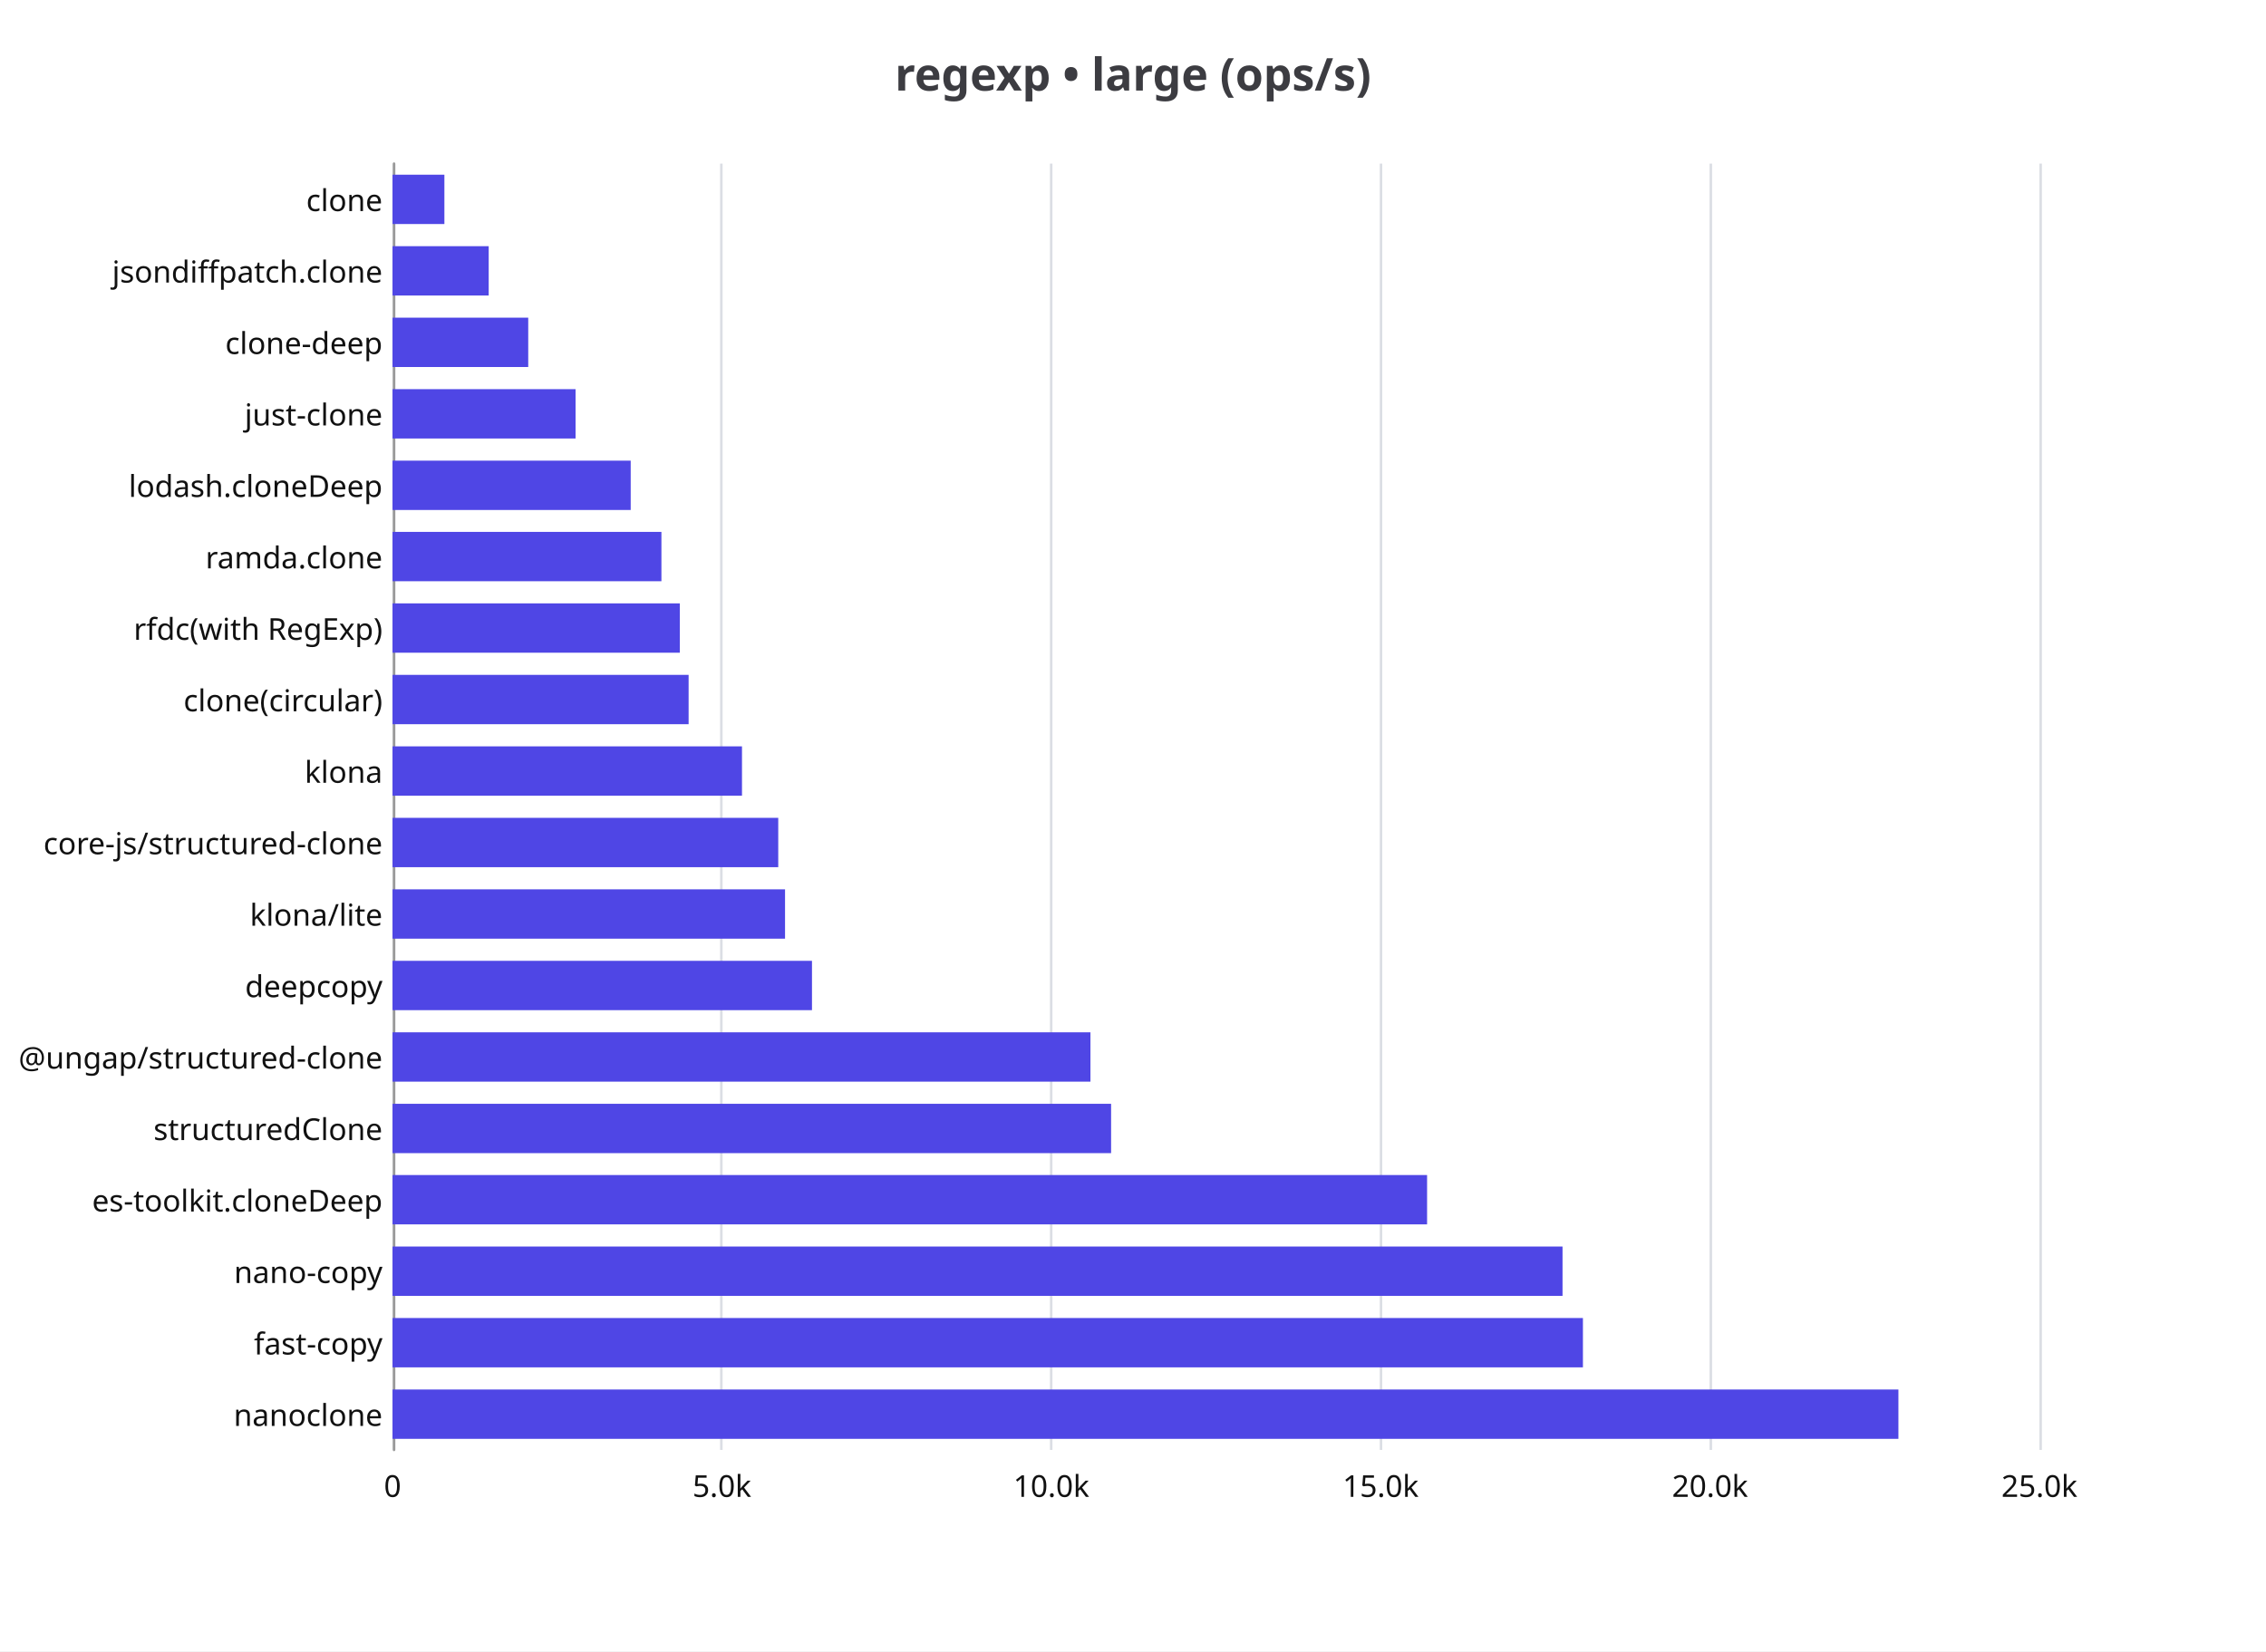
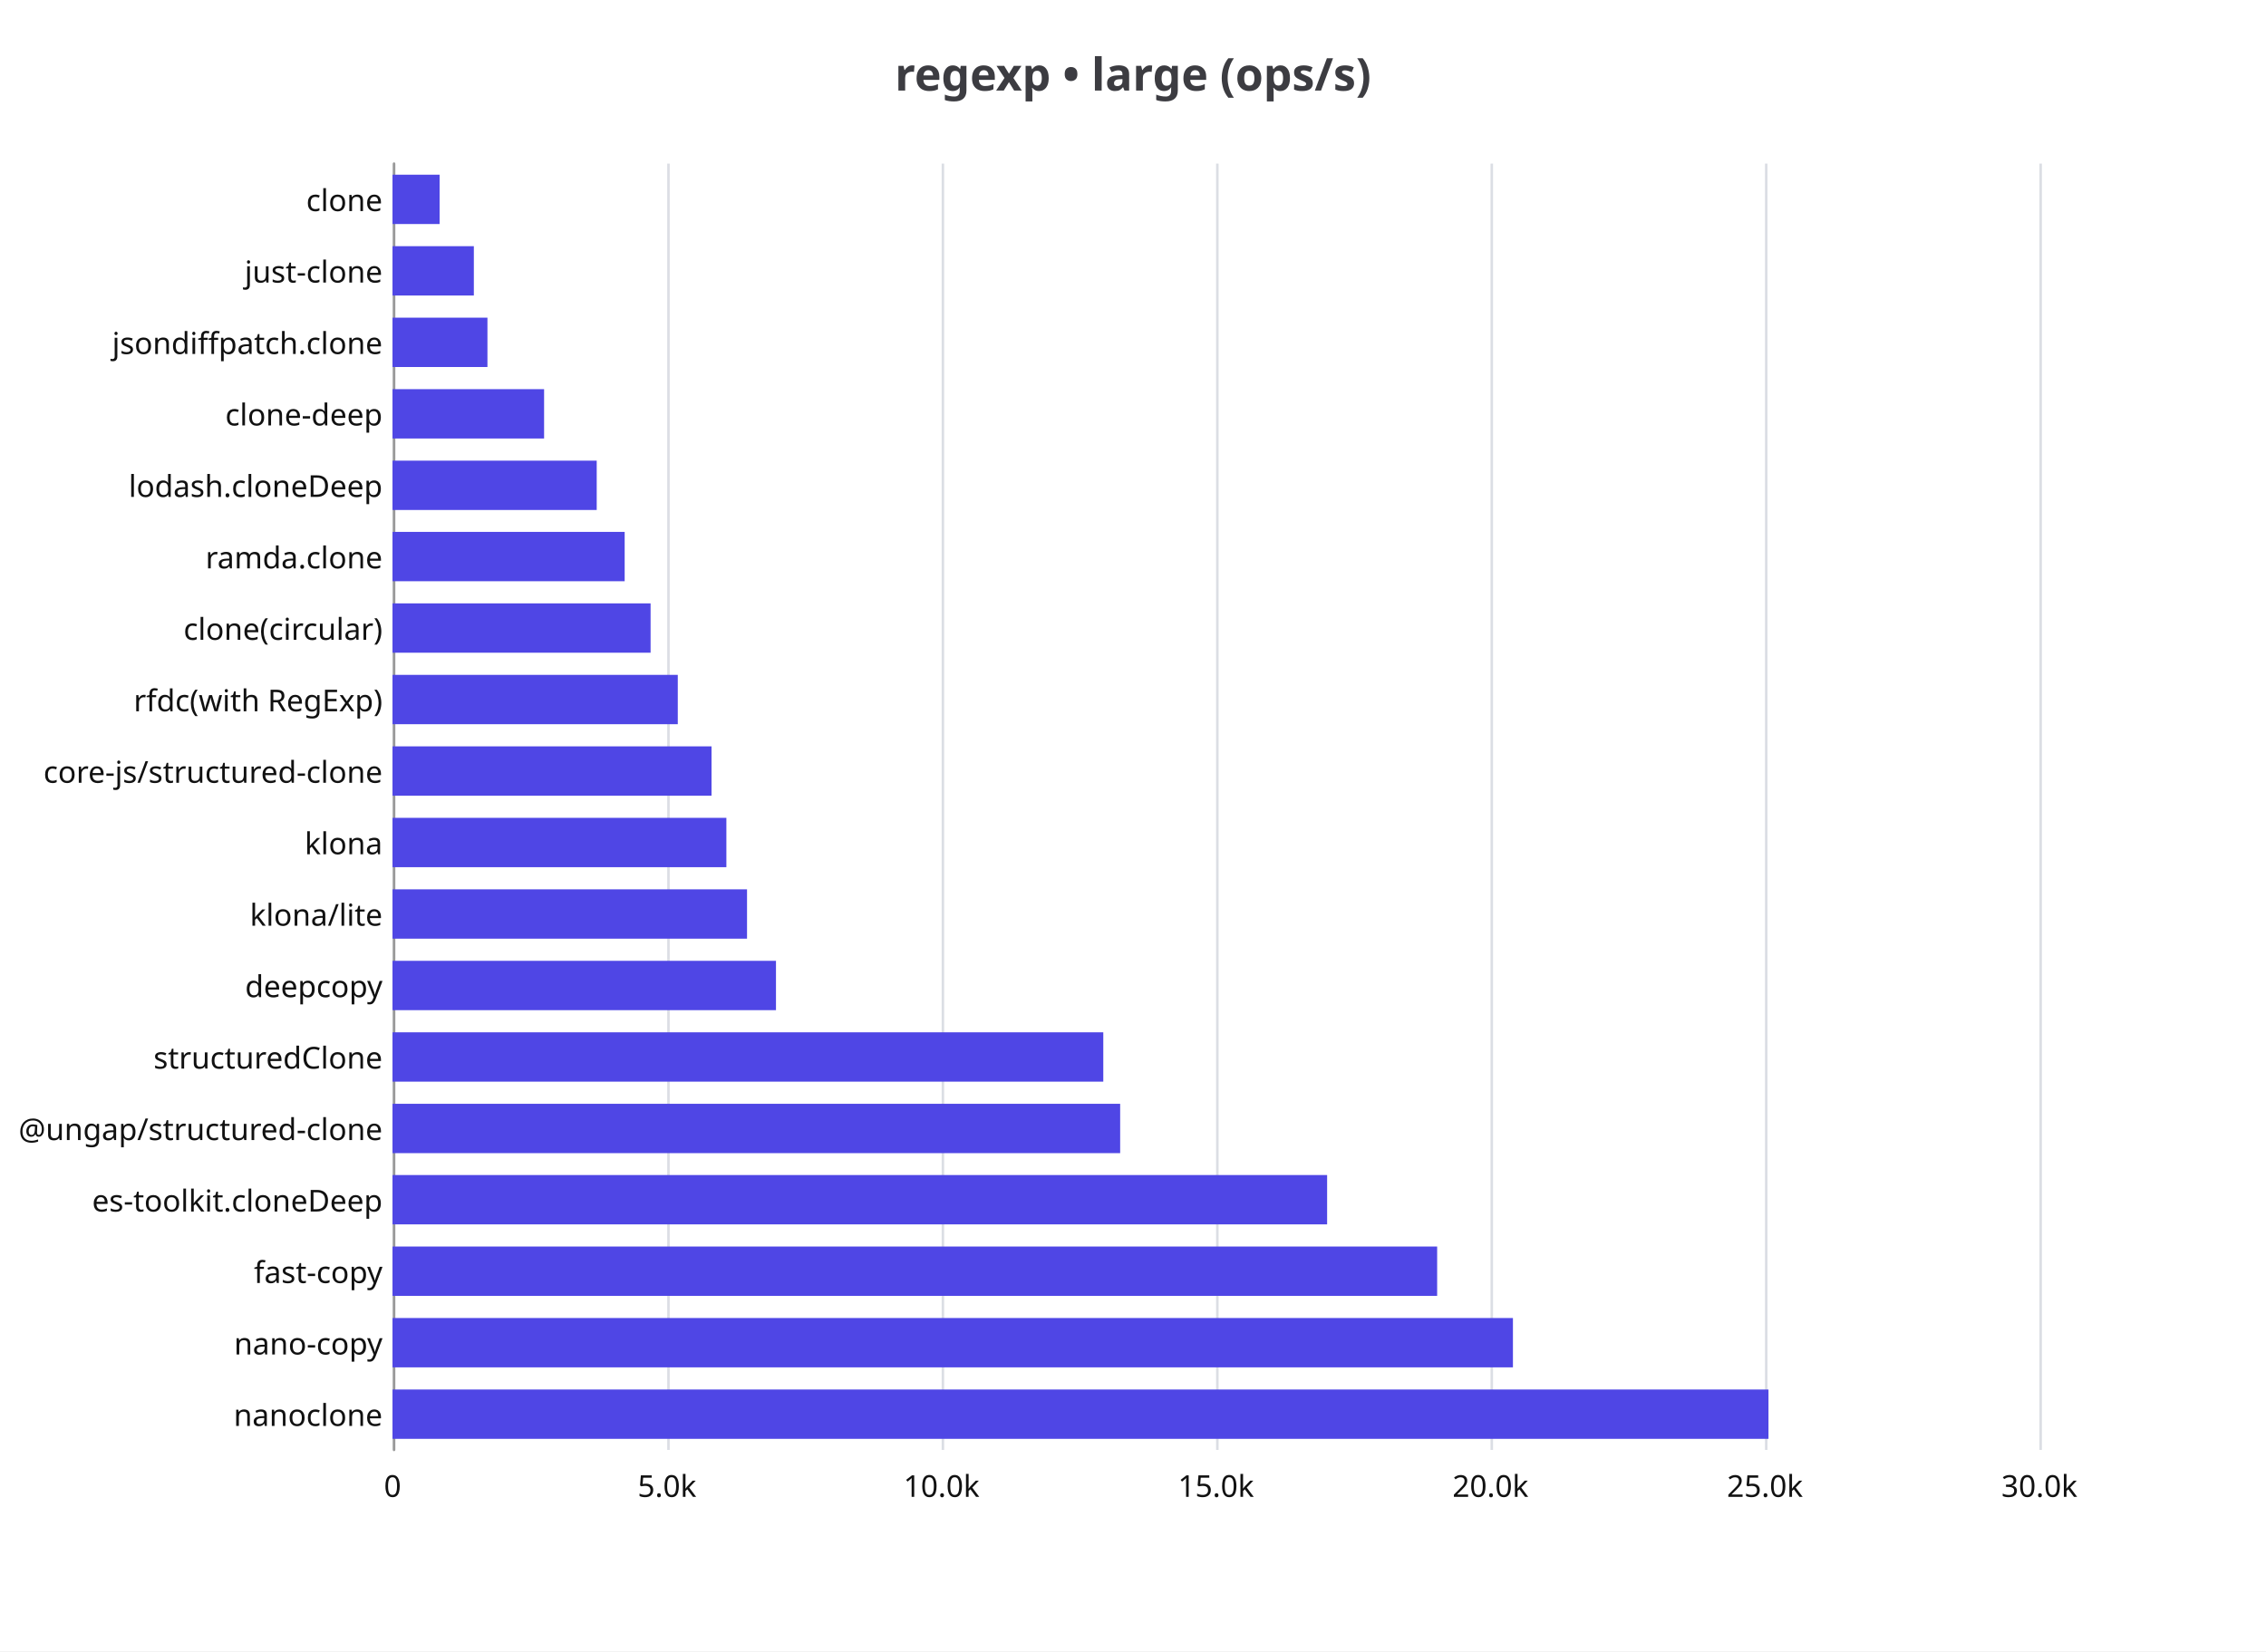
<svg xmlns="http://www.w3.org/2000/svg" width="900" height="656" version="1.1" baseProfile="full" viewBox="0 0 900 656">
  <rect width="900" height="656" x="0" y="0" fill="#ffffff" />
  <path d="M156.5 65L156.5 576" fill="none" pointer-events="visible" stroke="#dbdee4" class="zr5-cls-10" />
-   <path d="M286.5 65L286.5 576" fill="none" pointer-events="visible" stroke="#dbdee4" class="zr5-cls-10" />
-   <path d="M417.5 65L417.5 576" fill="none" pointer-events="visible" stroke="#dbdee4" class="zr5-cls-10" />
-   <path d="M548.5 65L548.5 576" fill="none" pointer-events="visible" stroke="#dbdee4" class="zr5-cls-10" />
-   <path d="M679.5 65L679.5 576" fill="none" pointer-events="visible" stroke="#dbdee4" class="zr5-cls-10" />
+   <path d="M265.5 65L265.5 576" fill="none" pointer-events="visible" stroke="#dbdee4" class="zr5-cls-10" />
+   <path d="M374.5 65L374.5 576" fill="none" pointer-events="visible" stroke="#dbdee4" class="zr5-cls-10" />
+   <path d="M483.5 65L483.5 576" fill="none" pointer-events="visible" stroke="#dbdee4" class="zr5-cls-10" />
+   <path d="M592.5 65L592.5 576" fill="none" pointer-events="visible" stroke="#dbdee4" class="zr5-cls-10" />
+   <path d="M701.5 65L701.5 576" fill="none" pointer-events="visible" stroke="#dbdee4" class="zr5-cls-10" />
  <path d="M810.5 65L810.5 576" fill="none" pointer-events="visible" stroke="#dbdee4" class="zr5-cls-10" />
  <path d="M156.5 576L156.5 65" fill="none" pointer-events="visible" stroke="#999" stroke-linecap="round" class="zr5-cls-10" />
  <text dominant-baseline="central" text-anchor="end" style="font-size:12px;font-family:Microsoft YaHei;" xml:space="preserve" transform="translate(151.92 561.8056)" fill="#111">    nanoclone</text>
-   <text dominant-baseline="central" text-anchor="end" style="font-size:12px;font-family:Microsoft YaHei;" xml:space="preserve" transform="translate(151.92 533.4167)" fill="#111">    fast-copy</text>
-   <text dominant-baseline="central" text-anchor="end" style="font-size:12px;font-family:Microsoft YaHei;" xml:space="preserve" transform="translate(151.92 505.0278)" fill="#111">    nano-copy</text>
+   <text dominant-baseline="central" text-anchor="end" style="font-size:12px;font-family:Microsoft YaHei;" xml:space="preserve" transform="translate(151.92 533.4167)" fill="#111">    nano-copy</text>
+   <text dominant-baseline="central" text-anchor="end" style="font-size:12px;font-family:Microsoft YaHei;" xml:space="preserve" transform="translate(151.92 505.0278)" fill="#111">    fast-copy</text>
  <text dominant-baseline="central" text-anchor="end" style="font-size:12px;font-family:Microsoft YaHei;" xml:space="preserve" transform="translate(151.92 476.6389)" fill="#111">    es-toolkit.cloneDeep</text>
-   <text dominant-baseline="central" text-anchor="end" style="font-size:12px;font-family:Microsoft YaHei;" xml:space="preserve" transform="translate(151.92 448.25)" fill="#111">    structuredClone</text>
-   <text dominant-baseline="central" text-anchor="end" style="font-size:12px;font-family:Microsoft YaHei;" xml:space="preserve" transform="translate(151.92 419.8611)" fill="#111">    @ungap/structured-clone</text>
+   <text dominant-baseline="central" text-anchor="end" style="font-size:12px;font-family:Microsoft YaHei;" xml:space="preserve" transform="translate(151.92 448.25)" fill="#111">    @ungap/structured-clone</text>
+   <text dominant-baseline="central" text-anchor="end" style="font-size:12px;font-family:Microsoft YaHei;" xml:space="preserve" transform="translate(151.92 419.8611)" fill="#111">    structuredClone</text>
  <text dominant-baseline="central" text-anchor="end" style="font-size:12px;font-family:Microsoft YaHei;" xml:space="preserve" transform="translate(151.92 391.4722)" fill="#111">    deepcopy</text>
  <text dominant-baseline="central" text-anchor="end" style="font-size:12px;font-family:Microsoft YaHei;" xml:space="preserve" transform="translate(151.92 363.0833)" fill="#111">    klona/lite</text>
-   <text dominant-baseline="central" text-anchor="end" style="font-size:12px;font-family:Microsoft YaHei;" xml:space="preserve" transform="translate(151.92 334.6944)" fill="#111">    core-js/structured-clone</text>
-   <text dominant-baseline="central" text-anchor="end" style="font-size:12px;font-family:Microsoft YaHei;" xml:space="preserve" transform="translate(151.92 306.3056)" fill="#111">    klona</text>
-   <text dominant-baseline="central" text-anchor="end" style="font-size:12px;font-family:Microsoft YaHei;" xml:space="preserve" transform="translate(151.92 277.9167)" fill="#111">    clone(circular)</text>
-   <text dominant-baseline="central" text-anchor="end" style="font-size:12px;font-family:Microsoft YaHei;" xml:space="preserve" transform="translate(151.92 249.5278)" fill="#111">    rfdc(with RegExp)</text>
+   <text dominant-baseline="central" text-anchor="end" style="font-size:12px;font-family:Microsoft YaHei;" xml:space="preserve" transform="translate(151.92 334.6944)" fill="#111">    klona</text>
+   <text dominant-baseline="central" text-anchor="end" style="font-size:12px;font-family:Microsoft YaHei;" xml:space="preserve" transform="translate(151.92 306.3056)" fill="#111">    core-js/structured-clone</text>
+   <text dominant-baseline="central" text-anchor="end" style="font-size:12px;font-family:Microsoft YaHei;" xml:space="preserve" transform="translate(151.92 277.9167)" fill="#111">    rfdc(with RegExp)</text>
+   <text dominant-baseline="central" text-anchor="end" style="font-size:12px;font-family:Microsoft YaHei;" xml:space="preserve" transform="translate(151.92 249.5278)" fill="#111">    clone(circular)</text>
  <text dominant-baseline="central" text-anchor="end" style="font-size:12px;font-family:Microsoft YaHei;" xml:space="preserve" transform="translate(151.92 221.1389)" fill="#111">    ramda.clone</text>
  <text dominant-baseline="central" text-anchor="end" style="font-size:12px;font-family:Microsoft YaHei;" xml:space="preserve" transform="translate(151.92 192.75)" fill="#111">    lodash.cloneDeep</text>
-   <text dominant-baseline="central" text-anchor="end" style="font-size:12px;font-family:Microsoft YaHei;" xml:space="preserve" transform="translate(151.92 164.3611)" fill="#111">    just-clone</text>
-   <text dominant-baseline="central" text-anchor="end" style="font-size:12px;font-family:Microsoft YaHei;" xml:space="preserve" transform="translate(151.92 135.9722)" fill="#111">    clone-deep</text>
-   <text dominant-baseline="central" text-anchor="end" style="font-size:12px;font-family:Microsoft YaHei;" xml:space="preserve" transform="translate(151.92 107.5833)" fill="#111">    jsondiffpatch.clone</text>
+   <text dominant-baseline="central" text-anchor="end" style="font-size:12px;font-family:Microsoft YaHei;" xml:space="preserve" transform="translate(151.92 164.3611)" fill="#111">    clone-deep</text>
+   <text dominant-baseline="central" text-anchor="end" style="font-size:12px;font-family:Microsoft YaHei;" xml:space="preserve" transform="translate(151.92 135.9722)" fill="#111">    jsondiffpatch.clone</text>
+   <text dominant-baseline="central" text-anchor="end" style="font-size:12px;font-family:Microsoft YaHei;" xml:space="preserve" transform="translate(151.92 107.5833)" fill="#111">    just-clone</text>
  <text dominant-baseline="central" text-anchor="end" style="font-size:12px;font-family:Microsoft YaHei;" xml:space="preserve" transform="translate(151.92 79.1944)" fill="#111">    clone</text>
  <text dominant-baseline="central" text-anchor="middle" style="font-size:12px;font-family:Microsoft YaHei;" y="6" transform="translate(155.92 584)" fill="#111">0</text>
-   <text dominant-baseline="central" text-anchor="middle" style="font-size:12px;font-family:Microsoft YaHei;" y="6" transform="translate(286.736 584)" fill="#111">5.0k</text>
-   <text dominant-baseline="central" text-anchor="middle" style="font-size:12px;font-family:Microsoft YaHei;" y="6" transform="translate(417.552 584)" fill="#111">10.0k</text>
-   <text dominant-baseline="central" text-anchor="middle" style="font-size:12px;font-family:Microsoft YaHei;" y="6" transform="translate(548.368 584)" fill="#111">15.0k</text>
-   <text dominant-baseline="central" text-anchor="middle" style="font-size:12px;font-family:Microsoft YaHei;" y="6" transform="translate(679.184 584)" fill="#111">20.0k</text>
-   <text dominant-baseline="central" text-anchor="middle" style="font-size:12px;font-family:Microsoft YaHei;" y="6" transform="translate(810 584)" fill="#111">25.0k</text>
-   <path d="M155.9 552l598.1 0l0 19.6l-598.1 0Z" fill="#4F46E5" ecmeta_series_index="0" ecmeta_data_index="0" ecmeta_ssr_type="chart" class="zr5-cls-11" />
-   <path d="M155.9 523.6l472.8 0l0 19.6l-472.8 0Z" fill="#4F46E5" ecmeta_series_index="0" ecmeta_data_index="1" ecmeta_ssr_type="chart" class="zr5-cls-11" />
-   <path d="M155.9 495.2l464.7 0l0 19.6l-464.7 0Z" fill="#4F46E5" ecmeta_series_index="0" ecmeta_data_index="2" ecmeta_ssr_type="chart" class="zr5-cls-11" />
-   <path d="M155.9 466.8l410.9 0l0 19.6l-410.9 0Z" fill="#4F46E5" ecmeta_series_index="0" ecmeta_data_index="3" ecmeta_ssr_type="chart" class="zr5-cls-11" />
-   <path d="M155.9 438.5l285.4 0l0 19.6l-285.4 0Z" fill="#4F46E5" ecmeta_series_index="0" ecmeta_data_index="4" ecmeta_ssr_type="chart" class="zr5-cls-11" />
-   <path d="M155.9 410.1l277.2 0l0 19.6l-277.2 0Z" fill="#4F46E5" ecmeta_series_index="0" ecmeta_data_index="5" ecmeta_ssr_type="chart" class="zr5-cls-11" />
-   <path d="M155.9 381.7l166.6 0l0 19.6l-166.6 0Z" fill="#4F46E5" ecmeta_series_index="0" ecmeta_data_index="6" ecmeta_ssr_type="chart" class="zr5-cls-11" />
-   <path d="M155.9 353.3l155.9 0l0 19.6l-155.9 0Z" fill="#4F46E5" ecmeta_series_index="0" ecmeta_data_index="7" ecmeta_ssr_type="chart" class="zr5-cls-11" />
-   <path d="M155.9 324.9l153.2 0l0 19.6l-153.2 0Z" fill="#4F46E5" ecmeta_series_index="0" ecmeta_data_index="8" ecmeta_ssr_type="chart" class="zr5-cls-11" />
-   <path d="M155.9 296.5l138.8 0l0 19.6l-138.8 0Z" fill="#4F46E5" ecmeta_series_index="0" ecmeta_data_index="9" ecmeta_ssr_type="chart" class="zr5-cls-11" />
-   <path d="M155.9 268.1l117.6 0l0 19.6l-117.6 0Z" fill="#4F46E5" ecmeta_series_index="0" ecmeta_data_index="10" ecmeta_ssr_type="chart" class="zr5-cls-11" />
-   <path d="M155.9 239.7l114.1 0l0 19.6l-114.1 0Z" fill="#4F46E5" ecmeta_series_index="0" ecmeta_data_index="11" ecmeta_ssr_type="chart" class="zr5-cls-11" />
-   <path d="M155.9 211.3l106.8 0l0 19.6l-106.8 0Z" fill="#4F46E5" ecmeta_series_index="0" ecmeta_data_index="12" ecmeta_ssr_type="chart" class="zr5-cls-11" />
-   <path d="M155.9 183l94.6 0l0 19.6l-94.6 0Z" fill="#4F46E5" ecmeta_series_index="0" ecmeta_data_index="13" ecmeta_ssr_type="chart" class="zr5-cls-11" />
-   <path d="M155.9 154.6l72.7 0l0 19.6l-72.7 0Z" fill="#4F46E5" ecmeta_series_index="0" ecmeta_data_index="14" ecmeta_ssr_type="chart" class="zr5-cls-11" />
-   <path d="M155.9 126.2l53.9 0l0 19.6l-53.9 0Z" fill="#4F46E5" ecmeta_series_index="0" ecmeta_data_index="15" ecmeta_ssr_type="chart" class="zr5-cls-11" />
-   <path d="M155.9 97.8l38.2 0l0 19.6l-38.2 0Z" fill="#4F46E5" ecmeta_series_index="0" ecmeta_data_index="16" ecmeta_ssr_type="chart" class="zr5-cls-11" />
-   <path d="M155.9 69.4l20.6 0l0 19.6l-20.6 0Z" fill="#4F46E5" ecmeta_series_index="0" ecmeta_data_index="17" ecmeta_ssr_type="chart" class="zr5-cls-11" />
+   <text dominant-baseline="central" text-anchor="middle" style="font-size:12px;font-family:Microsoft YaHei;" y="6" transform="translate(264.9333 584)" fill="#111">5.0k</text>
+   <text dominant-baseline="central" text-anchor="middle" style="font-size:12px;font-family:Microsoft YaHei;" y="6" transform="translate(373.9467 584)" fill="#111">10.0k</text>
+   <text dominant-baseline="central" text-anchor="middle" style="font-size:12px;font-family:Microsoft YaHei;" y="6" transform="translate(482.96 584)" fill="#111">15.0k</text>
+   <text dominant-baseline="central" text-anchor="middle" style="font-size:12px;font-family:Microsoft YaHei;" y="6" transform="translate(591.9733 584)" fill="#111">20.0k</text>
+   <text dominant-baseline="central" text-anchor="middle" style="font-size:12px;font-family:Microsoft YaHei;" y="6" transform="translate(700.9867 584)" fill="#111">25.0k</text>
+   <text dominant-baseline="central" text-anchor="middle" style="font-size:12px;font-family:Microsoft YaHei;" y="6" transform="translate(810 584)" fill="#111">30.0k</text>
+   <path d="M155.9 552l546.5 0l0 19.6l-546.5 0Z" fill="#4F46E5" ecmeta_series_index="0" ecmeta_data_index="0" ecmeta_ssr_type="chart" class="zr5-cls-11" />
+   <path d="M155.9 523.6l445 0l0 19.6l-445 0Z" fill="#4F46E5" ecmeta_series_index="0" ecmeta_data_index="1" ecmeta_ssr_type="chart" class="zr5-cls-11" />
+   <path d="M155.9 495.2l414.9 0l0 19.6l-414.9 0Z" fill="#4F46E5" ecmeta_series_index="0" ecmeta_data_index="2" ecmeta_ssr_type="chart" class="zr5-cls-11" />
+   <path d="M155.9 466.8l371.2 0l0 19.6l-371.2 0Z" fill="#4F46E5" ecmeta_series_index="0" ecmeta_data_index="3" ecmeta_ssr_type="chart" class="zr5-cls-11" />
+   <path d="M155.9 438.5l289 0l0 19.6l-289 0Z" fill="#4F46E5" ecmeta_series_index="0" ecmeta_data_index="4" ecmeta_ssr_type="chart" class="zr5-cls-11" />
+   <path d="M155.9 410.1l282.3 0l0 19.6l-282.3 0Z" fill="#4F46E5" ecmeta_series_index="0" ecmeta_data_index="5" ecmeta_ssr_type="chart" class="zr5-cls-11" />
+   <path d="M155.9 381.7l152.3 0l0 19.6l-152.3 0Z" fill="#4F46E5" ecmeta_series_index="0" ecmeta_data_index="6" ecmeta_ssr_type="chart" class="zr5-cls-11" />
+   <path d="M155.9 353.3l140.8 0l0 19.6l-140.8 0Z" fill="#4F46E5" ecmeta_series_index="0" ecmeta_data_index="7" ecmeta_ssr_type="chart" class="zr5-cls-11" />
+   <path d="M155.9 324.9l132.6 0l0 19.6l-132.6 0Z" fill="#4F46E5" ecmeta_series_index="0" ecmeta_data_index="8" ecmeta_ssr_type="chart" class="zr5-cls-11" />
+   <path d="M155.9 296.5l126.7 0l0 19.6l-126.7 0Z" fill="#4F46E5" ecmeta_series_index="0" ecmeta_data_index="9" ecmeta_ssr_type="chart" class="zr5-cls-11" />
+   <path d="M155.9 268.1l113.3 0l0 19.6l-113.3 0Z" fill="#4F46E5" ecmeta_series_index="0" ecmeta_data_index="10" ecmeta_ssr_type="chart" class="zr5-cls-11" />
+   <path d="M155.9 239.7l102.5 0l0 19.6l-102.5 0Z" fill="#4F46E5" ecmeta_series_index="0" ecmeta_data_index="11" ecmeta_ssr_type="chart" class="zr5-cls-11" />
+   <path d="M155.9 211.3l92.2 0l0 19.6l-92.2 0Z" fill="#4F46E5" ecmeta_series_index="0" ecmeta_data_index="12" ecmeta_ssr_type="chart" class="zr5-cls-11" />
+   <path d="M155.9 183l81.1 0l0 19.6l-81.1 0Z" fill="#4F46E5" ecmeta_series_index="0" ecmeta_data_index="13" ecmeta_ssr_type="chart" class="zr5-cls-11" />
+   <path d="M155.9 154.6l60.2 0l0 19.6l-60.2 0Z" fill="#4F46E5" ecmeta_series_index="0" ecmeta_data_index="14" ecmeta_ssr_type="chart" class="zr5-cls-11" />
+   <path d="M155.9 126.2l37.7 0l0 19.6l-37.7 0Z" fill="#4F46E5" ecmeta_series_index="0" ecmeta_data_index="15" ecmeta_ssr_type="chart" class="zr5-cls-11" />
+   <path d="M155.9 97.8l32.3 0l0 19.6l-32.3 0Z" fill="#4F46E5" ecmeta_series_index="0" ecmeta_data_index="16" ecmeta_ssr_type="chart" class="zr5-cls-11" />
+   <path d="M155.9 69.4l18.7 0l0 19.6l-18.7 0Z" fill="#4F46E5" ecmeta_series_index="0" ecmeta_data_index="17" ecmeta_ssr_type="chart" class="zr5-cls-11" />
  <path d="M-96.8 -5l193.6 0l0 28l-193.6 0Z" transform="translate(450 20)" fill="rgb(0,0,0)" fill-opacity="0" stroke="#3c3c41" stroke-width="0" class="zr5-cls-10" />
  <text dominant-baseline="central" text-anchor="middle" style="font-size:18px;font-family:Microsoft YaHei;font-weight:bold;" xml:space="preserve" y="9" transform="translate(450 20)" fill="#3c3c41">regexp • large (ops/s)</text>
  <style>
.zr5-cls-10:hover {
pointer-events:none;
}
.zr5-cls-11:hover {
cursor:pointer;
fill:rgba(86,77,251,1);
}



</style>
</svg>
